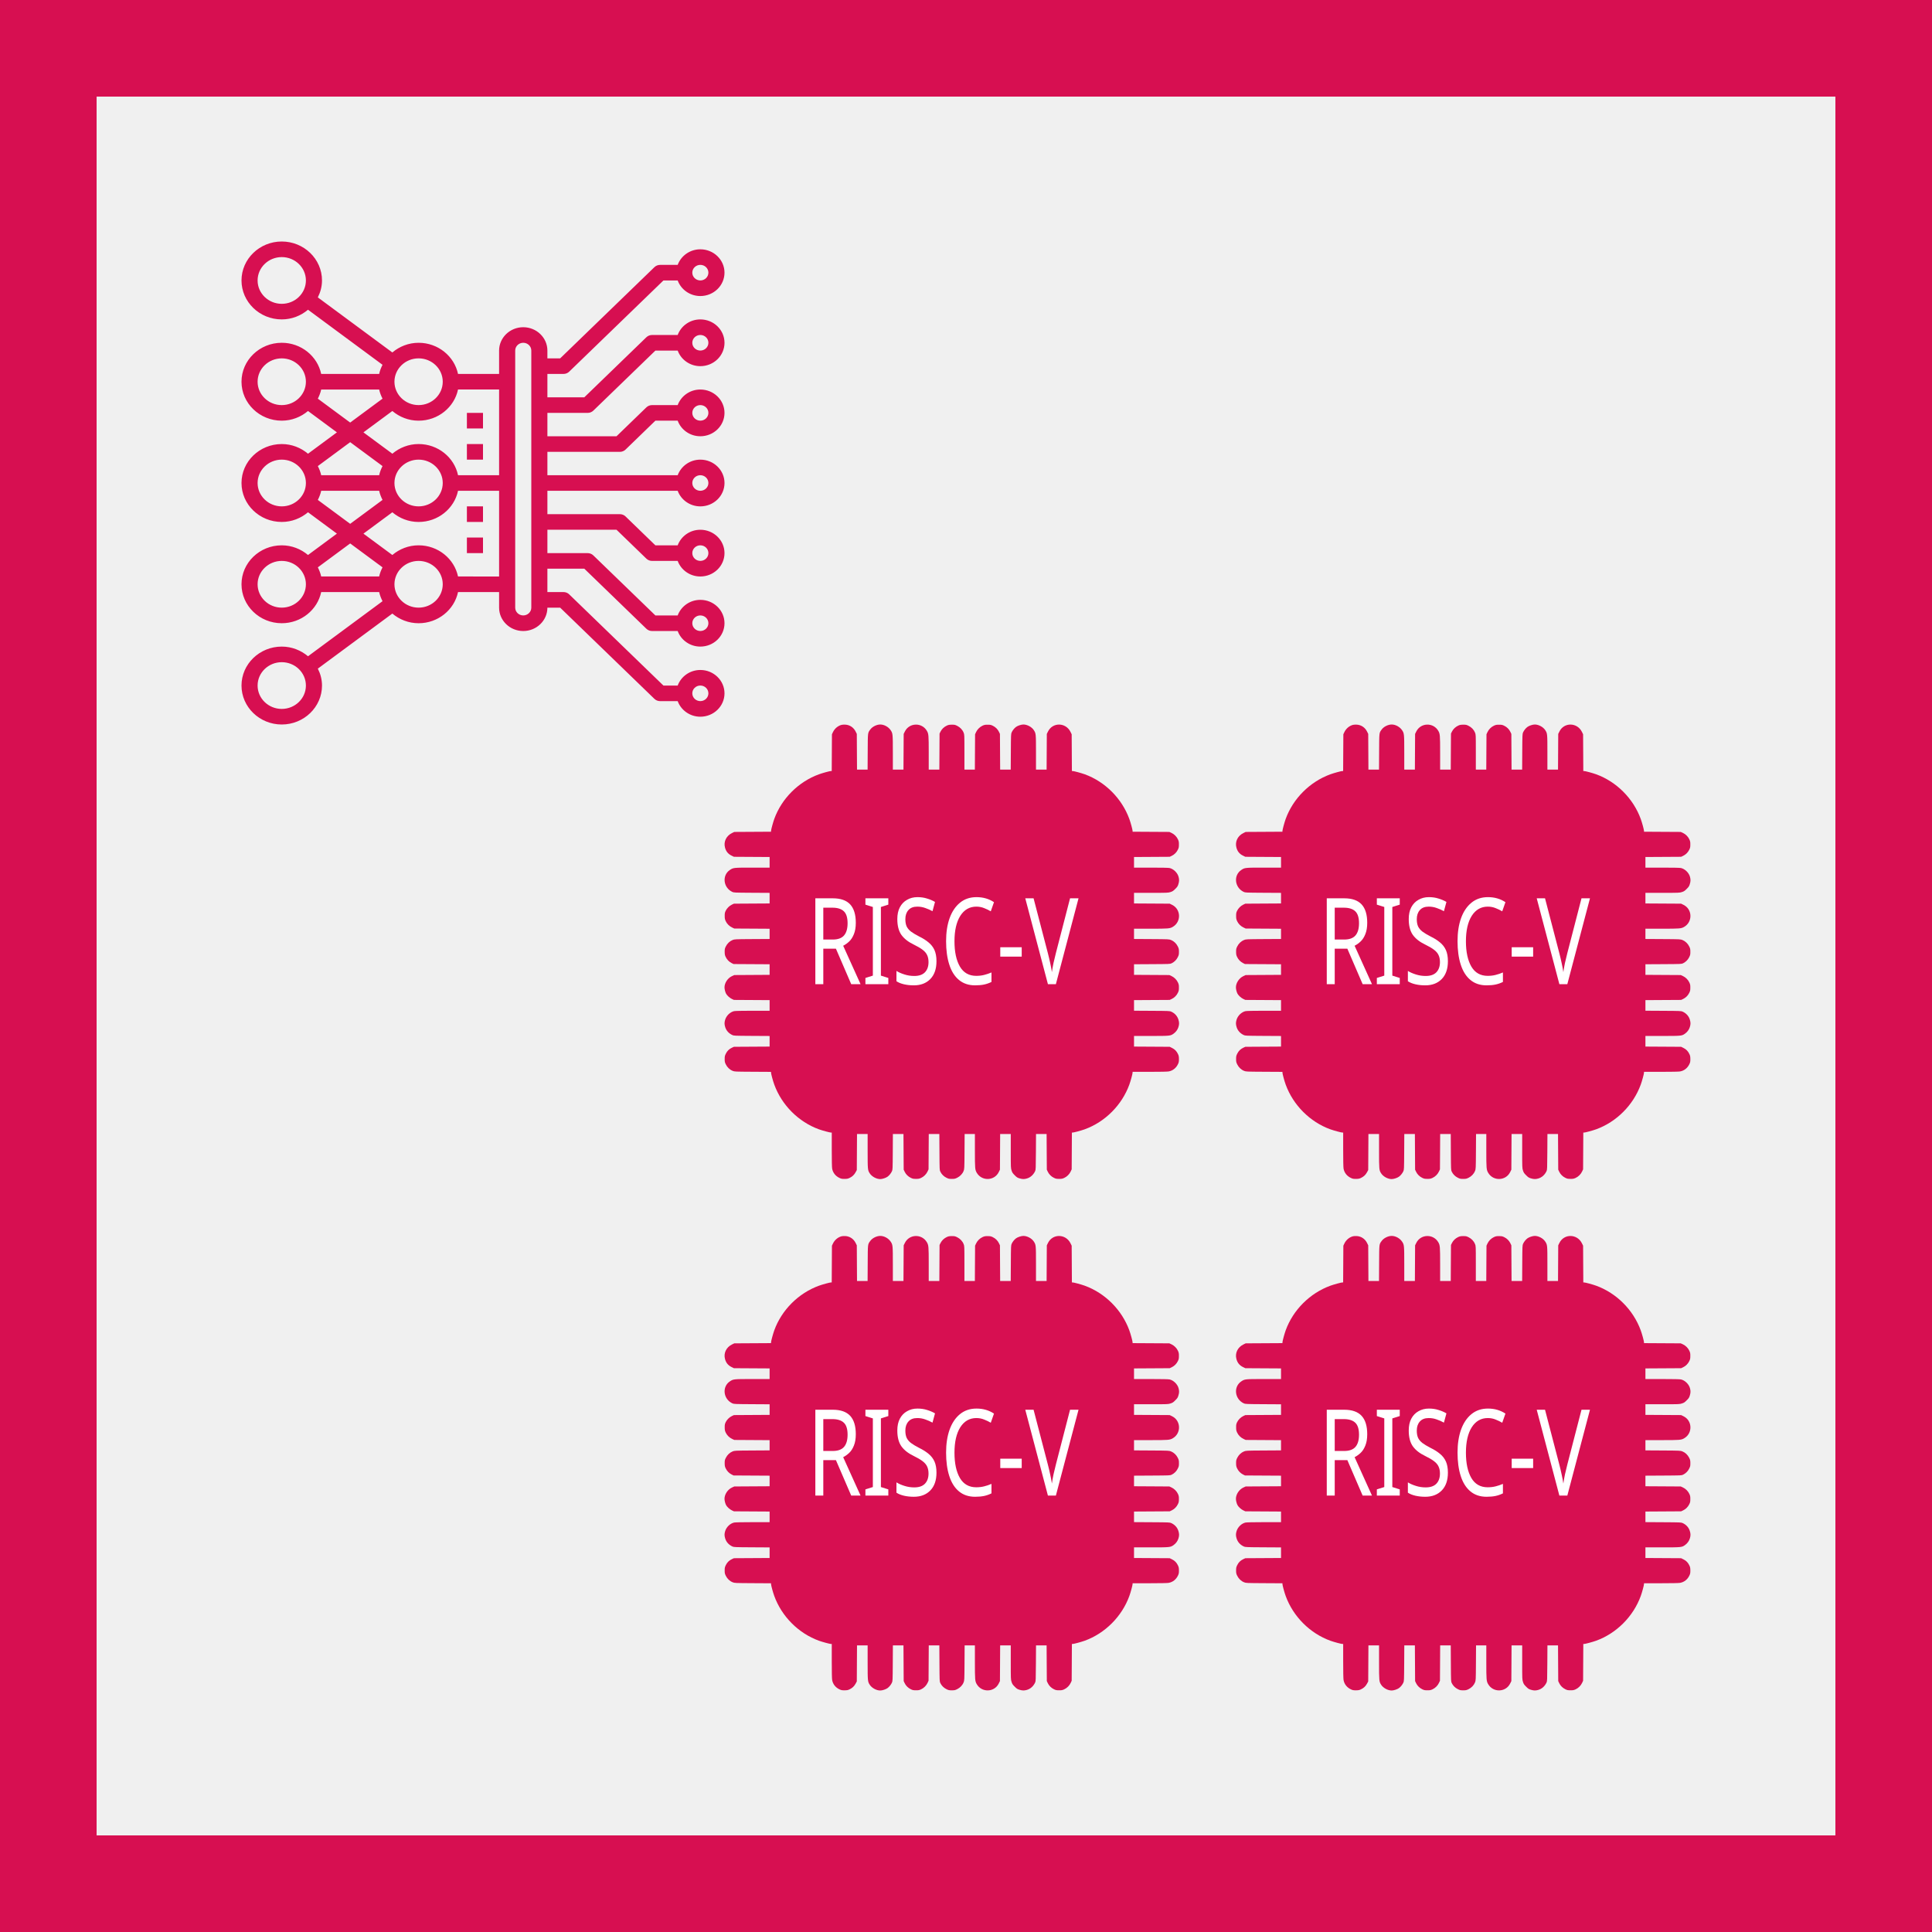
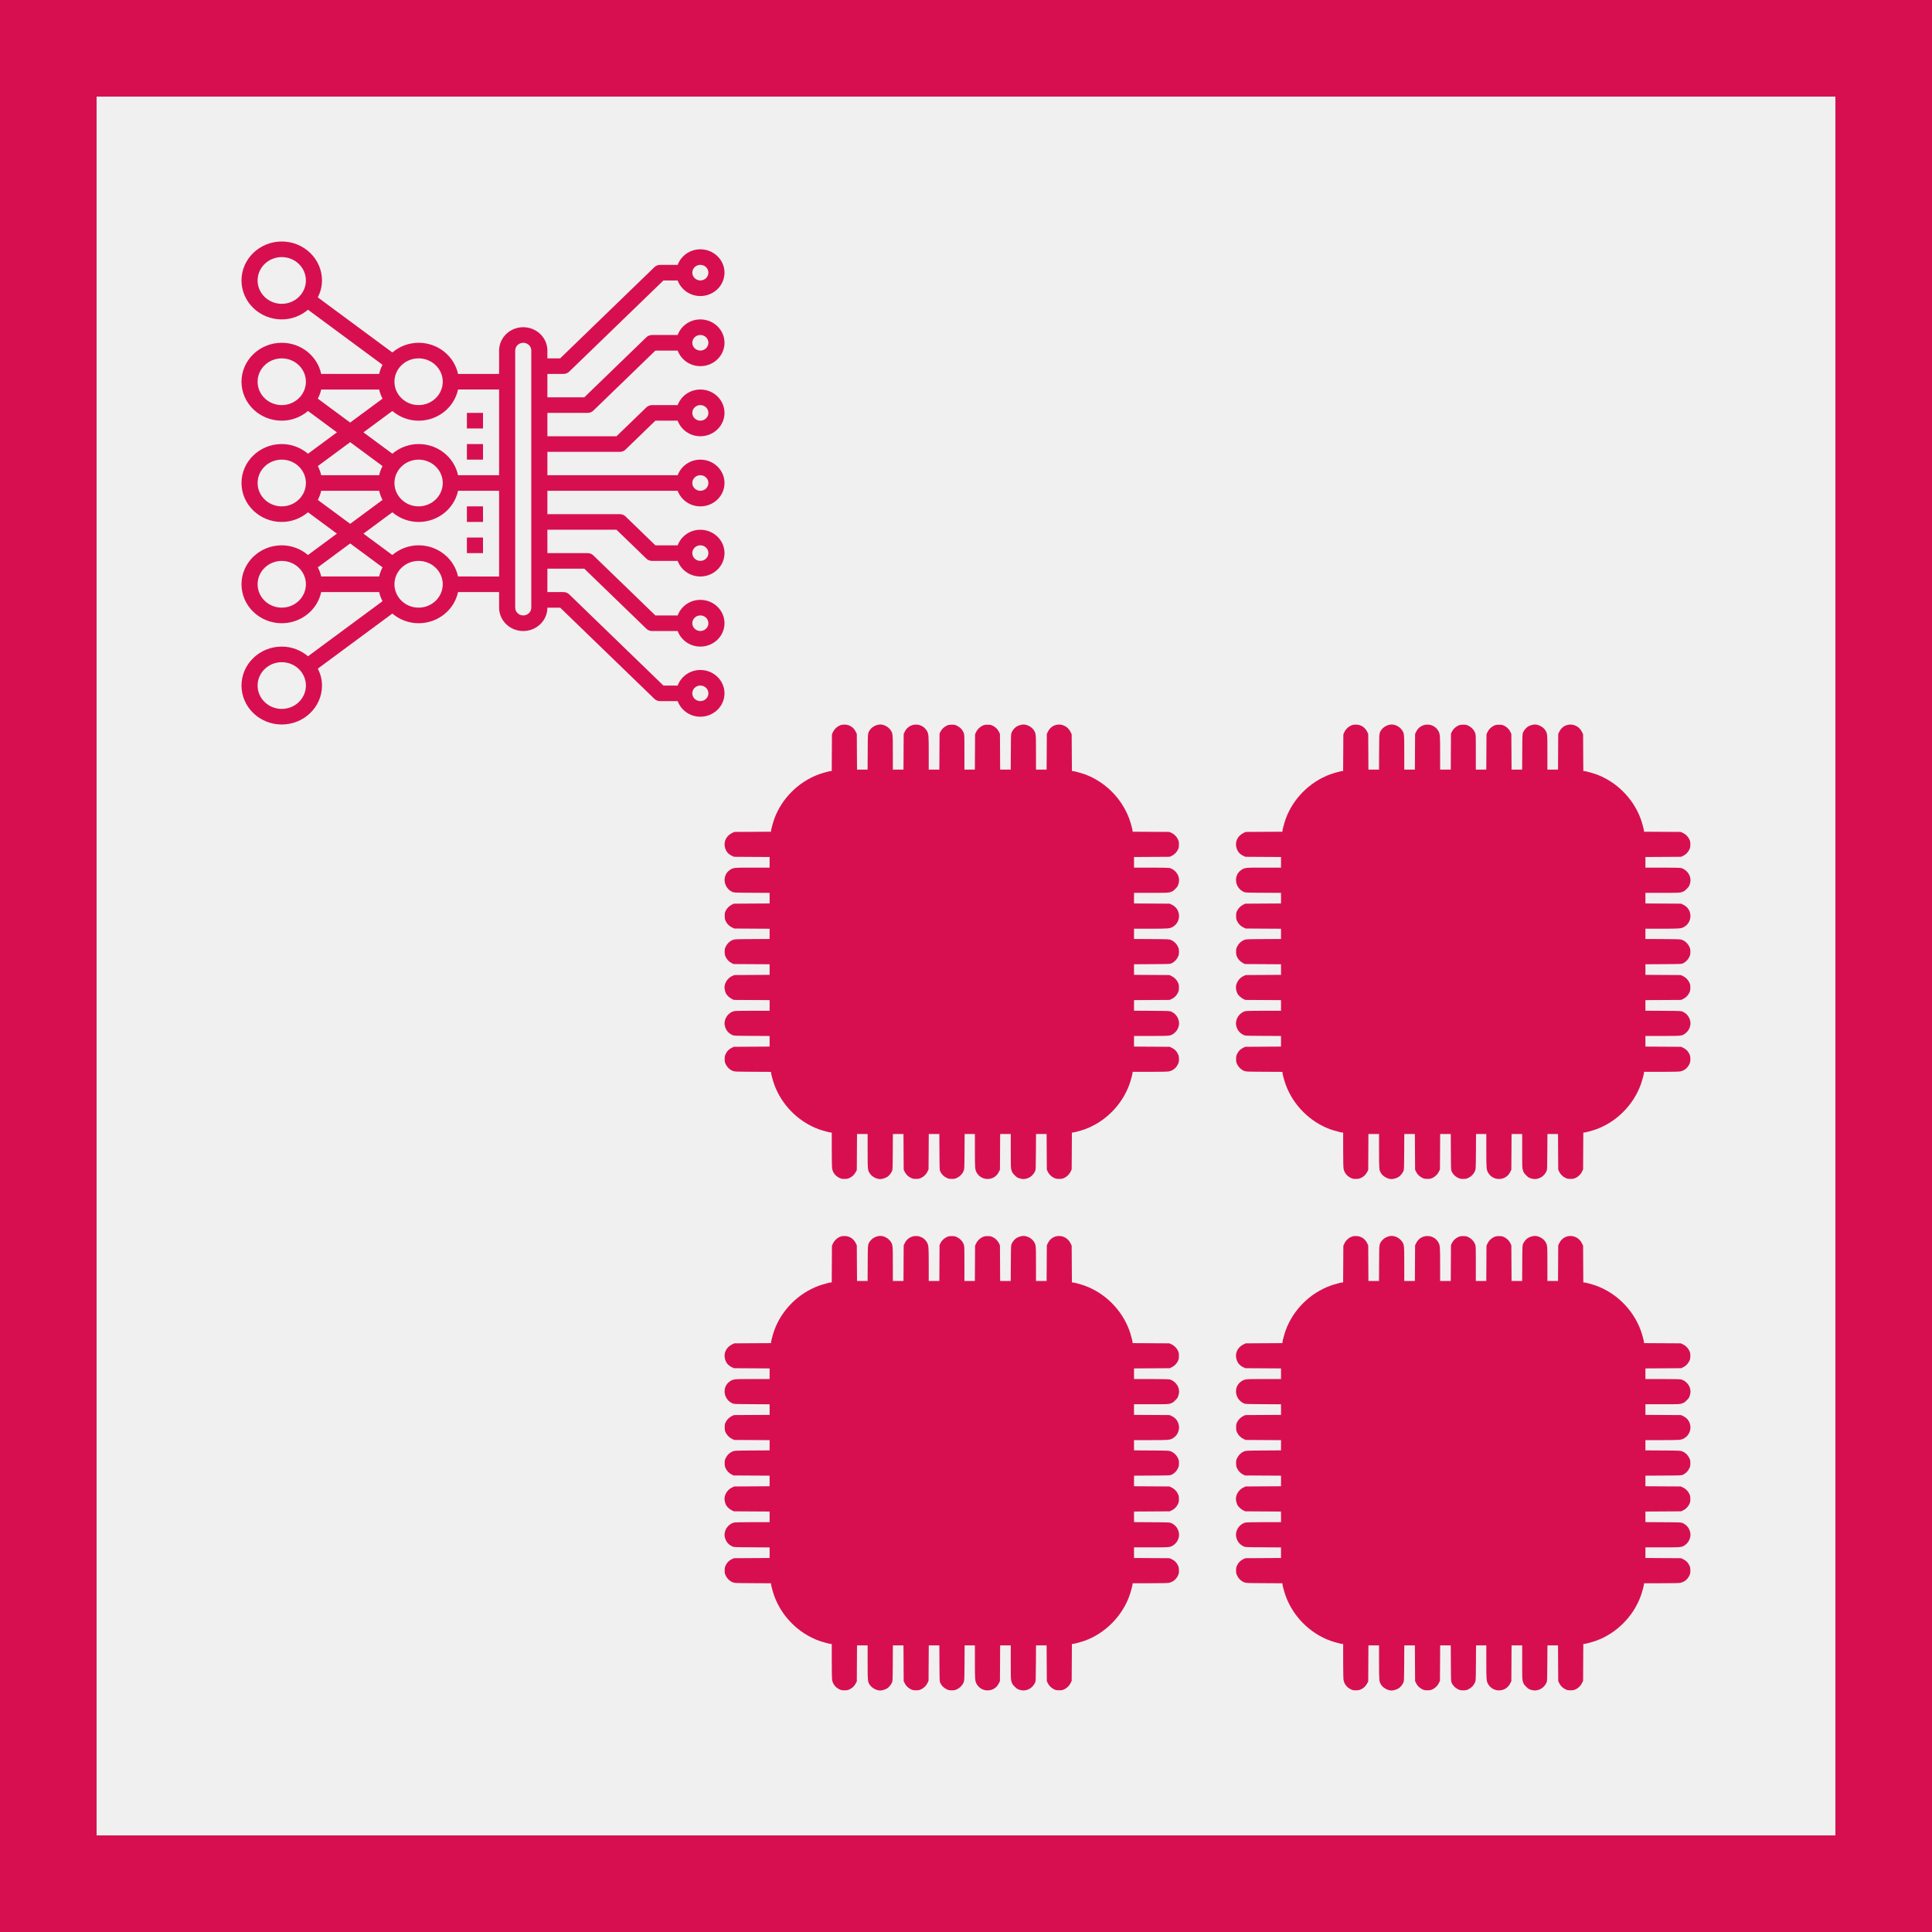
<svg xmlns="http://www.w3.org/2000/svg" version="1.0" width="400" height="400" viewBox="0 0 300 300" preserveAspectRatio="xMidYMid meet" id="svg8">
  <defs id="defs12" />
  <g transform="matrix(0.00551515,0,0,-0.00551471,112.5,262.5)" id="g6" style="fill:#d70f51;stroke:none;fill-opacity:1">
    <path d="m 3297,12790 c -105,-27 -197,-105 -245,-208 l -27,-57 -3,-517 -3,-518 h -22 c -33,0 -241,-57 -337,-92 -577,-210 -1051,-683 -1259,-1258 -35,-97 -91,-304 -91,-337 v -22 l -518,-3 -517,-3 -67,-33 C 49,9664 -30,9498 14,9335 42,9228 101,9155 198,9108 l 67,-33 502,-3 503,-3 V 8920 8770 H 788 c -535,0 -538,-1 -635,-65 -228,-151 -190,-497 67,-619 44,-20 59,-21 548,-24 l 502,-3 v -149 -149 l -502,-3 -503,-3 -57,-27 C 135,7694 66,7624 32,7552 10,7504 5,7481 6,7410 c 0,-72 4,-94 28,-147 35,-76 103,-144 184,-181 l 57,-27 497,-3 498,-3 v -144 -144 l -492,-3 C 291,6755 284,6754 228,6732 148,6700 78,6633 38,6552 8,6492 5,6477 5,6400 c 1,-70 5,-95 27,-142 35,-75 94,-138 165,-174 l 58,-29 507,-3 508,-3 v -149 -149 l -497,-3 -498,-3 -63,-29 C 90,5660 0,5523 0,5397 c 0,-50 20,-129 44,-176 28,-52 102,-120 164,-149 l 57,-27 503,-3 502,-3 V 4890 4740 H 793 c -289,0 -496,-5 -523,-11 -111,-25 -215,-125 -251,-240 -24,-78 -24,-131 1,-210 31,-99 99,-175 200,-223 44,-20 59,-21 548,-24 l 502,-3 v -149 -149 l -502,-3 -503,-3 -56,-26 C 130,3662 76,3609 38,3532 9,3472 5,3456 5,3380 c 0,-76 4,-93 33,-152 40,-81 110,-148 190,-180 57,-23 61,-23 569,-26 l 513,-3 v -22 c 0,-33 56,-241 92,-337 210,-577 683,-1051 1258,-1259 98,-35 304,-91 338,-91 h 22 V 832 c 0,-301 4,-500 11,-538 21,-116 96,-210 207,-262 48,-23 70,-27 142,-27 70,1 94,5 140,27 77,36 131,86 171,160 l 34,63 3,508 3,507 h 149 150 V 793 c 0,-523 2,-543 59,-631 58,-91 188,-162 296,-162 59,0 162,34 208,69 48,36 94,94 121,151 20,44 21,59 24,548 l 3,502 h 149 149 l 3,-502 3,-503 27,-57 c 34,-73 98,-137 174,-173 51,-25 71,-29 144,-29 72,-1 94,4 145,27 78,36 146,104 182,181 l 28,61 3,498 3,497 h 149 149 l 3,-508 c 3,-500 3,-508 25,-553 36,-74 97,-135 171,-171 60,-30 76,-33 152,-33 76,0 93,4 152,33 81,40 148,110 180,190 22,56 23,63 26,549 l 3,493 h 145 144 V 803 c 0,-505 3,-541 53,-626 142,-241 496,-230 619,21 l 33,67 3,502 3,503 h 149 150 V 790 c 0,-467 1,-481 22,-547 18,-57 32,-79 88,-134 57,-58 75,-70 134,-88 81,-25 134,-26 207,-5 103,29 186,104 235,209 18,37 19,77 22,543 l 3,502 h 149 149 l 3,-502 3,-503 27,-57 c 34,-73 98,-137 174,-173 51,-25 71,-29 144,-29 72,-1 94,4 145,27 78,36 146,104 182,181 l 28,61 3,518 3,517 h 22 c 33,0 240,56 337,91 575,208 1048,682 1258,1259 36,97 92,304 92,338 v 22 h 478 c 301,0 500,4 538,11 116,21 210,96 262,207 23,48 27,70 27,142 -1,70 -5,94 -27,140 -38,81 -89,134 -166,172 l -67,33 -502,3 -503,3 v 149 150 h 478 c 526,0 546,2 631,61 67,46 118,114 141,188 25,80 25,132 0,212 -31,99 -99,175 -200,223 -44,20 -59,21 -547,24 l -503,3 v 149 149 l 503,3 502,3 57,27 c 73,34 137,98 173,174 25,51 29,71 29,144 1,72 -4,94 -27,145 -36,78 -104,146 -181,182 l -61,28 -497,3 -498,3 v 149 149 l 508,3 c 500,3 508,3 553,25 74,36 135,97 171,171 30,60 33,76 33,152 0,76 -4,93 -33,152 -40,81 -110,148 -190,180 -56,22 -63,23 -549,26 l -493,3 v 145 144 h 468 c 504,0 540,3 625,53 241,142 230,496 -21,619 l -67,33 -502,3 -503,3 v 149 150 h 480 c 467,0 481,1 547,22 57,18 79,32 134,88 58,57 70,75 88,134 25,80 26,131 6,205 -30,116 -144,226 -255,250 -33,7 -222,11 -525,11 h -475 v 150 149 l 503,3 502,3 57,27 c 73,34 137,98 173,174 25,51 29,71 29,144 1,72 -4,94 -27,145 -36,78 -104,146 -181,182 l -61,28 -517,3 -518,3 v 22 c 0,33 -56,241 -92,337 -210,577 -683,1051 -1258,1259 -97,35 -304,91 -337,91 h -22 l -3,518 -3,517 -33,67 c -133,270 -503,276 -634,10 l -33,-67 -3,-502 -3,-503 h -149 -150 v 483 c 0,529 -1,535 -61,628 -57,89 -186,159 -294,159 -59,0 -162,-34 -208,-69 -48,-36 -94,-94 -121,-151 -20,-44 -21,-59 -24,-547 l -3,-503 h -149 -149 l -3,503 -3,502 -27,57 c -34,73 -98,137 -174,173 -51,25 -71,29 -144,29 -72,1 -94,-4 -145,-27 -78,-36 -146,-104 -182,-181 l -28,-61 -3,-497 -3,-498 h -147 -147 v 493 c 0,489 0,492 -23,549 -32,80 -99,150 -180,190 -60,30 -75,33 -152,33 -70,-1 -95,-5 -142,-27 -75,-35 -138,-94 -174,-165 l -29,-58 -3,-507 -3,-508 h -149 -150 v 468 c 0,504 -3,540 -53,625 -142,241 -496,230 -619,-21 l -33,-67 -3,-502 -3,-503 h -149 -150 v 478 c 0,527 -2,543 -62,632 -63,94 -184,160 -292,160 -102,0 -226,-62 -283,-143 -71,-98 -68,-69 -71,-624 l -3,-503 h -149 -149 l -3,503 -3,502 -33,67 c -57,115 -166,188 -291,194 -36,2 -83,-1 -104,-6 z" id="path4" style="fill:#d70f51;fill-opacity:1" />
  </g>
-   <text xml:space="preserve" style="font-style:normal;font-weight:normal;font-size:3.207px;line-height:23;font-family:sans-serif;letter-spacing:0px;word-spacing:0px;fill:#000000;fill-opacity:1;stroke:none;stroke-width:0.08" x="145.814" y="199.508" id="text828" transform="scale(0.8590764,1.164041)">
-     <tspan id="tspan826" x="145.814" y="199.508" style="font-size:16.035px;line-height:40;fill:#ffffff;stroke-width:0.08">RISC-V</tspan>
-   </text>
  <flowRoot xml:space="preserve" id="flowRoot830" style="font-style:normal;font-weight:normal;font-size:40px;line-height:20;font-family:sans-serif;letter-spacing:0px;word-spacing:0px;fill:#000000;fill-opacity:1;stroke:none" transform="translate(0,-980)">
    <flowRegion id="flowRegion832">
      <rect id="rect834" width="2127.681" height="612.419" x="-110.488" y="510.24" />
    </flowRegion>
    <flowPara id="flowPara836" />
  </flowRoot>
  <g transform="matrix(0.00551515,0,0,-0.00551471,112.5,183.0882)" id="g6-3" style="fill:#d70f51;stroke:none;fill-opacity:1">
    <path d="m 3297,12790 c -105,-27 -197,-105 -245,-208 l -27,-57 -3,-517 -3,-518 h -22 c -33,0 -241,-57 -337,-92 -577,-210 -1051,-683 -1259,-1258 -35,-97 -91,-304 -91,-337 v -22 l -518,-3 -517,-3 -67,-33 C 49,9664 -30,9498 14,9335 42,9228 101,9155 198,9108 l 67,-33 502,-3 503,-3 V 8920 8770 H 788 c -535,0 -538,-1 -635,-65 -228,-151 -190,-497 67,-619 44,-20 59,-21 548,-24 l 502,-3 v -149 -149 l -502,-3 -503,-3 -57,-27 C 135,7694 66,7624 32,7552 10,7504 5,7481 6,7410 c 0,-72 4,-94 28,-147 35,-76 103,-144 184,-181 l 57,-27 497,-3 498,-3 v -144 -144 l -492,-3 C 291,6755 284,6754 228,6732 148,6700 78,6633 38,6552 8,6492 5,6477 5,6400 c 1,-70 5,-95 27,-142 35,-75 94,-138 165,-174 l 58,-29 507,-3 508,-3 v -149 -149 l -497,-3 -498,-3 -63,-29 C 90,5660 0,5523 0,5397 c 0,-50 20,-129 44,-176 28,-52 102,-120 164,-149 l 57,-27 503,-3 502,-3 V 4890 4740 H 793 c -289,0 -496,-5 -523,-11 -111,-25 -215,-125 -251,-240 -24,-78 -24,-131 1,-210 31,-99 99,-175 200,-223 44,-20 59,-21 548,-24 l 502,-3 v -149 -149 l -502,-3 -503,-3 -56,-26 C 130,3662 76,3609 38,3532 9,3472 5,3456 5,3380 c 0,-76 4,-93 33,-152 40,-81 110,-148 190,-180 57,-23 61,-23 569,-26 l 513,-3 v -22 c 0,-33 56,-241 92,-337 210,-577 683,-1051 1258,-1259 98,-35 304,-91 338,-91 h 22 V 832 c 0,-301 4,-500 11,-538 21,-116 96,-210 207,-262 48,-23 70,-27 142,-27 70,1 94,5 140,27 77,36 131,86 171,160 l 34,63 3,508 3,507 h 149 150 V 793 c 0,-523 2,-543 59,-631 58,-91 188,-162 296,-162 59,0 162,34 208,69 48,36 94,94 121,151 20,44 21,59 24,548 l 3,502 h 149 149 l 3,-502 3,-503 27,-57 c 34,-73 98,-137 174,-173 51,-25 71,-29 144,-29 72,-1 94,4 145,27 78,36 146,104 182,181 l 28,61 3,498 3,497 h 149 149 l 3,-508 c 3,-500 3,-508 25,-553 36,-74 97,-135 171,-171 60,-30 76,-33 152,-33 76,0 93,4 152,33 81,40 148,110 180,190 22,56 23,63 26,549 l 3,493 h 145 144 V 803 c 0,-505 3,-541 53,-626 142,-241 496,-230 619,21 l 33,67 3,502 3,503 h 149 150 V 790 c 0,-467 1,-481 22,-547 18,-57 32,-79 88,-134 57,-58 75,-70 134,-88 81,-25 134,-26 207,-5 103,29 186,104 235,209 18,37 19,77 22,543 l 3,502 h 149 149 l 3,-502 3,-503 27,-57 c 34,-73 98,-137 174,-173 51,-25 71,-29 144,-29 72,-1 94,4 145,27 78,36 146,104 182,181 l 28,61 3,518 3,517 h 22 c 33,0 240,56 337,91 575,208 1048,682 1258,1259 36,97 92,304 92,338 v 22 h 478 c 301,0 500,4 538,11 116,21 210,96 262,207 23,48 27,70 27,142 -1,70 -5,94 -27,140 -38,81 -89,134 -166,172 l -67,33 -502,3 -503,3 v 149 150 h 478 c 526,0 546,2 631,61 67,46 118,114 141,188 25,80 25,132 0,212 -31,99 -99,175 -200,223 -44,20 -59,21 -547,24 l -503,3 v 149 149 l 503,3 502,3 57,27 c 73,34 137,98 173,174 25,51 29,71 29,144 1,72 -4,94 -27,145 -36,78 -104,146 -181,182 l -61,28 -497,3 -498,3 v 149 149 l 508,3 c 500,3 508,3 553,25 74,36 135,97 171,171 30,60 33,76 33,152 0,76 -4,93 -33,152 -40,81 -110,148 -190,180 -56,22 -63,23 -549,26 l -493,3 v 145 144 h 468 c 504,0 540,3 625,53 241,142 230,496 -21,619 l -67,33 -502,3 -503,3 v 149 150 h 480 c 467,0 481,1 547,22 57,18 79,32 134,88 58,57 70,75 88,134 25,80 26,131 6,205 -30,116 -144,226 -255,250 -33,7 -222,11 -525,11 h -475 v 150 149 l 503,3 502,3 57,27 c 73,34 137,98 173,174 25,51 29,71 29,144 1,72 -4,94 -27,145 -36,78 -104,146 -181,182 l -61,28 -517,3 -518,3 v 22 c 0,33 -56,241 -92,337 -210,577 -683,1051 -1258,1259 -97,35 -304,91 -337,91 h -22 l -3,518 -3,517 -33,67 c -133,270 -503,276 -634,10 l -33,-67 -3,-502 -3,-503 h -149 -150 v 483 c 0,529 -1,535 -61,628 -57,89 -186,159 -294,159 -59,0 -162,-34 -208,-69 -48,-36 -94,-94 -121,-151 -20,-44 -21,-59 -24,-547 l -3,-503 h -149 -149 l -3,503 -3,502 -27,57 c -34,73 -98,137 -174,173 -51,25 -71,29 -144,29 -72,1 -94,-4 -145,-27 -78,-36 -146,-104 -182,-181 l -28,-61 -3,-497 -3,-498 h -147 -147 v 493 c 0,489 0,492 -23,549 -32,80 -99,150 -180,190 -60,30 -75,33 -152,33 -70,-1 -95,-5 -142,-27 -75,-35 -138,-94 -174,-165 l -29,-58 -3,-507 -3,-508 h -149 -150 v 468 c 0,504 -3,540 -53,625 -142,241 -496,230 -619,-21 l -33,-67 -3,-502 -3,-503 h -149 -150 v 478 c 0,527 -2,543 -62,632 -63,94 -184,160 -292,160 -102,0 -226,-62 -283,-143 -71,-98 -68,-69 -71,-624 l -3,-503 h -149 -149 l -3,503 -3,502 -33,67 c -57,115 -166,188 -291,194 -36,2 -83,-1 -104,-6 z" id="path4-6" style="fill:#d70f51;fill-opacity:1" />
  </g>
-   <text xml:space="preserve" style="font-style:normal;font-weight:normal;font-size:3.207px;line-height:23;font-family:sans-serif;letter-spacing:0px;word-spacing:0px;fill:#000000;fill-opacity:1;stroke:none;stroke-width:0.08" x="145.814" y="131.287" id="text828-7" transform="scale(0.8590764,1.164041)">
-     <tspan id="tspan826-5" x="145.814" y="131.287" style="font-size:16.035px;line-height:40;fill:#ffffff;stroke-width:0.08">RISC-V</tspan>
-   </text>
  <g transform="matrix(0.00551515,0,0,-0.00551471,191.9117,262.5)" id="g6-36" style="fill:#d70f51;stroke:none;fill-opacity:1">
    <path d="m 3297,12790 c -105,-27 -197,-105 -245,-208 l -27,-57 -3,-517 -3,-518 h -22 c -33,0 -241,-57 -337,-92 -577,-210 -1051,-683 -1259,-1258 -35,-97 -91,-304 -91,-337 v -22 l -518,-3 -517,-3 -67,-33 C 49,9664 -30,9498 14,9335 42,9228 101,9155 198,9108 l 67,-33 502,-3 503,-3 V 8920 8770 H 788 c -535,0 -538,-1 -635,-65 -228,-151 -190,-497 67,-619 44,-20 59,-21 548,-24 l 502,-3 v -149 -149 l -502,-3 -503,-3 -57,-27 C 135,7694 66,7624 32,7552 10,7504 5,7481 6,7410 c 0,-72 4,-94 28,-147 35,-76 103,-144 184,-181 l 57,-27 497,-3 498,-3 v -144 -144 l -492,-3 C 291,6755 284,6754 228,6732 148,6700 78,6633 38,6552 8,6492 5,6477 5,6400 c 1,-70 5,-95 27,-142 35,-75 94,-138 165,-174 l 58,-29 507,-3 508,-3 v -149 -149 l -497,-3 -498,-3 -63,-29 C 90,5660 0,5523 0,5397 c 0,-50 20,-129 44,-176 28,-52 102,-120 164,-149 l 57,-27 503,-3 502,-3 V 4890 4740 H 793 c -289,0 -496,-5 -523,-11 -111,-25 -215,-125 -251,-240 -24,-78 -24,-131 1,-210 31,-99 99,-175 200,-223 44,-20 59,-21 548,-24 l 502,-3 v -149 -149 l -502,-3 -503,-3 -56,-26 C 130,3662 76,3609 38,3532 9,3472 5,3456 5,3380 c 0,-76 4,-93 33,-152 40,-81 110,-148 190,-180 57,-23 61,-23 569,-26 l 513,-3 v -22 c 0,-33 56,-241 92,-337 210,-577 683,-1051 1258,-1259 98,-35 304,-91 338,-91 h 22 V 832 c 0,-301 4,-500 11,-538 21,-116 96,-210 207,-262 48,-23 70,-27 142,-27 70,1 94,5 140,27 77,36 131,86 171,160 l 34,63 3,508 3,507 h 149 150 V 793 c 0,-523 2,-543 59,-631 58,-91 188,-162 296,-162 59,0 162,34 208,69 48,36 94,94 121,151 20,44 21,59 24,548 l 3,502 h 149 149 l 3,-502 3,-503 27,-57 c 34,-73 98,-137 174,-173 51,-25 71,-29 144,-29 72,-1 94,4 145,27 78,36 146,104 182,181 l 28,61 3,498 3,497 h 149 149 l 3,-508 c 3,-500 3,-508 25,-553 36,-74 97,-135 171,-171 60,-30 76,-33 152,-33 76,0 93,4 152,33 81,40 148,110 180,190 22,56 23,63 26,549 l 3,493 h 145 144 V 803 c 0,-505 3,-541 53,-626 142,-241 496,-230 619,21 l 33,67 3,502 3,503 h 149 150 V 790 c 0,-467 1,-481 22,-547 18,-57 32,-79 88,-134 57,-58 75,-70 134,-88 81,-25 134,-26 207,-5 103,29 186,104 235,209 18,37 19,77 22,543 l 3,502 h 149 149 l 3,-502 3,-503 27,-57 c 34,-73 98,-137 174,-173 51,-25 71,-29 144,-29 72,-1 94,4 145,27 78,36 146,104 182,181 l 28,61 3,518 3,517 h 22 c 33,0 240,56 337,91 575,208 1048,682 1258,1259 36,97 92,304 92,338 v 22 h 478 c 301,0 500,4 538,11 116,21 210,96 262,207 23,48 27,70 27,142 -1,70 -5,94 -27,140 -38,81 -89,134 -166,172 l -67,33 -502,3 -503,3 v 149 150 h 478 c 526,0 546,2 631,61 67,46 118,114 141,188 25,80 25,132 0,212 -31,99 -99,175 -200,223 -44,20 -59,21 -547,24 l -503,3 v 149 149 l 503,3 502,3 57,27 c 73,34 137,98 173,174 25,51 29,71 29,144 1,72 -4,94 -27,145 -36,78 -104,146 -181,182 l -61,28 -497,3 -498,3 v 149 149 l 508,3 c 500,3 508,3 553,25 74,36 135,97 171,171 30,60 33,76 33,152 0,76 -4,93 -33,152 -40,81 -110,148 -190,180 -56,22 -63,23 -549,26 l -493,3 v 145 144 h 468 c 504,0 540,3 625,53 241,142 230,496 -21,619 l -67,33 -502,3 -503,3 v 149 150 h 480 c 467,0 481,1 547,22 57,18 79,32 134,88 58,57 70,75 88,134 25,80 26,131 6,205 -30,116 -144,226 -255,250 -33,7 -222,11 -525,11 h -475 v 150 149 l 503,3 502,3 57,27 c 73,34 137,98 173,174 25,51 29,71 29,144 1,72 -4,94 -27,145 -36,78 -104,146 -181,182 l -61,28 -517,3 -518,3 v 22 c 0,33 -56,241 -92,337 -210,577 -683,1051 -1258,1259 -97,35 -304,91 -337,91 h -22 l -3,518 -3,517 -33,67 c -133,270 -503,276 -634,10 l -33,-67 -3,-502 -3,-503 h -149 -150 v 483 c 0,529 -1,535 -61,628 -57,89 -186,159 -294,159 -59,0 -162,-34 -208,-69 -48,-36 -94,-94 -121,-151 -20,-44 -21,-59 -24,-547 l -3,-503 h -149 -149 l -3,503 -3,502 -27,57 c -34,73 -98,137 -174,173 -51,25 -71,29 -144,29 -72,1 -94,-4 -145,-27 -78,-36 -146,-104 -182,-181 l -28,-61 -3,-497 -3,-498 h -147 -147 v 493 c 0,489 0,492 -23,549 -32,80 -99,150 -180,190 -60,30 -75,33 -152,33 -70,-1 -95,-5 -142,-27 -75,-35 -138,-94 -174,-165 l -29,-58 -3,-507 -3,-508 h -149 -150 v 468 c 0,504 -3,540 -53,625 -142,241 -496,230 -619,-21 l -33,-67 -3,-502 -3,-503 h -149 -150 v 478 c 0,527 -2,543 -62,632 -63,94 -184,160 -292,160 -102,0 -226,-62 -283,-143 -71,-98 -68,-69 -71,-624 l -3,-503 h -149 -149 l -3,503 -3,502 -33,67 c -57,115 -166,188 -291,194 -36,2 -83,-1 -104,-6 z" id="path4-0" style="fill:#d70f51;fill-opacity:1" />
  </g>
-   <text xml:space="preserve" style="font-style:normal;font-weight:normal;font-size:3.207px;line-height:23;font-family:sans-serif;letter-spacing:0px;word-spacing:0px;fill:#000000;fill-opacity:1;stroke:none;stroke-width:0.08" x="238.253" y="199.508" id="text828-6" transform="scale(0.8590764,1.164041)">
-     <tspan id="tspan826-2" x="238.253" y="199.508" style="font-size:16.035px;line-height:40;fill:#ffffff;stroke-width:0.08">RISC-V</tspan>
-   </text>
  <g transform="matrix(0.00551515,0,0,-0.00551471,191.9117,183.0882)" id="g6-3-6" style="fill:#d70f51;stroke:none;fill-opacity:1">
    <path d="m 3297,12790 c -105,-27 -197,-105 -245,-208 l -27,-57 -3,-517 -3,-518 h -22 c -33,0 -241,-57 -337,-92 -577,-210 -1051,-683 -1259,-1258 -35,-97 -91,-304 -91,-337 v -22 l -518,-3 -517,-3 -67,-33 C 49,9664 -30,9498 14,9335 42,9228 101,9155 198,9108 l 67,-33 502,-3 503,-3 V 8920 8770 H 788 c -535,0 -538,-1 -635,-65 -228,-151 -190,-497 67,-619 44,-20 59,-21 548,-24 l 502,-3 v -149 -149 l -502,-3 -503,-3 -57,-27 C 135,7694 66,7624 32,7552 10,7504 5,7481 6,7410 c 0,-72 4,-94 28,-147 35,-76 103,-144 184,-181 l 57,-27 497,-3 498,-3 v -144 -144 l -492,-3 C 291,6755 284,6754 228,6732 148,6700 78,6633 38,6552 8,6492 5,6477 5,6400 c 1,-70 5,-95 27,-142 35,-75 94,-138 165,-174 l 58,-29 507,-3 508,-3 v -149 -149 l -497,-3 -498,-3 -63,-29 C 90,5660 0,5523 0,5397 c 0,-50 20,-129 44,-176 28,-52 102,-120 164,-149 l 57,-27 503,-3 502,-3 V 4890 4740 H 793 c -289,0 -496,-5 -523,-11 -111,-25 -215,-125 -251,-240 -24,-78 -24,-131 1,-210 31,-99 99,-175 200,-223 44,-20 59,-21 548,-24 l 502,-3 v -149 -149 l -502,-3 -503,-3 -56,-26 C 130,3662 76,3609 38,3532 9,3472 5,3456 5,3380 c 0,-76 4,-93 33,-152 40,-81 110,-148 190,-180 57,-23 61,-23 569,-26 l 513,-3 v -22 c 0,-33 56,-241 92,-337 210,-577 683,-1051 1258,-1259 98,-35 304,-91 338,-91 h 22 V 832 c 0,-301 4,-500 11,-538 21,-116 96,-210 207,-262 48,-23 70,-27 142,-27 70,1 94,5 140,27 77,36 131,86 171,160 l 34,63 3,508 3,507 h 149 150 V 793 c 0,-523 2,-543 59,-631 58,-91 188,-162 296,-162 59,0 162,34 208,69 48,36 94,94 121,151 20,44 21,59 24,548 l 3,502 h 149 149 l 3,-502 3,-503 27,-57 c 34,-73 98,-137 174,-173 51,-25 71,-29 144,-29 72,-1 94,4 145,27 78,36 146,104 182,181 l 28,61 3,498 3,497 h 149 149 l 3,-508 c 3,-500 3,-508 25,-553 36,-74 97,-135 171,-171 60,-30 76,-33 152,-33 76,0 93,4 152,33 81,40 148,110 180,190 22,56 23,63 26,549 l 3,493 h 145 144 V 803 c 0,-505 3,-541 53,-626 142,-241 496,-230 619,21 l 33,67 3,502 3,503 h 149 150 V 790 c 0,-467 1,-481 22,-547 18,-57 32,-79 88,-134 57,-58 75,-70 134,-88 81,-25 134,-26 207,-5 103,29 186,104 235,209 18,37 19,77 22,543 l 3,502 h 149 149 l 3,-502 3,-503 27,-57 c 34,-73 98,-137 174,-173 51,-25 71,-29 144,-29 72,-1 94,4 145,27 78,36 146,104 182,181 l 28,61 3,518 3,517 h 22 c 33,0 240,56 337,91 575,208 1048,682 1258,1259 36,97 92,304 92,338 v 22 h 478 c 301,0 500,4 538,11 116,21 210,96 262,207 23,48 27,70 27,142 -1,70 -5,94 -27,140 -38,81 -89,134 -166,172 l -67,33 -502,3 -503,3 v 149 150 h 478 c 526,0 546,2 631,61 67,46 118,114 141,188 25,80 25,132 0,212 -31,99 -99,175 -200,223 -44,20 -59,21 -547,24 l -503,3 v 149 149 l 503,3 502,3 57,27 c 73,34 137,98 173,174 25,51 29,71 29,144 1,72 -4,94 -27,145 -36,78 -104,146 -181,182 l -61,28 -497,3 -498,3 v 149 149 l 508,3 c 500,3 508,3 553,25 74,36 135,97 171,171 30,60 33,76 33,152 0,76 -4,93 -33,152 -40,81 -110,148 -190,180 -56,22 -63,23 -549,26 l -493,3 v 145 144 h 468 c 504,0 540,3 625,53 241,142 230,496 -21,619 l -67,33 -502,3 -503,3 v 149 150 h 480 c 467,0 481,1 547,22 57,18 79,32 134,88 58,57 70,75 88,134 25,80 26,131 6,205 -30,116 -144,226 -255,250 -33,7 -222,11 -525,11 h -475 v 150 149 l 503,3 502,3 57,27 c 73,34 137,98 173,174 25,51 29,71 29,144 1,72 -4,94 -27,145 -36,78 -104,146 -181,182 l -61,28 -517,3 -518,3 v 22 c 0,33 -56,241 -92,337 -210,577 -683,1051 -1258,1259 -97,35 -304,91 -337,91 h -22 l -3,518 -3,517 -33,67 c -133,270 -503,276 -634,10 l -33,-67 -3,-502 -3,-503 h -149 -150 v 483 c 0,529 -1,535 -61,628 -57,89 -186,159 -294,159 -59,0 -162,-34 -208,-69 -48,-36 -94,-94 -121,-151 -20,-44 -21,-59 -24,-547 l -3,-503 h -149 -149 l -3,503 -3,502 -27,57 c -34,73 -98,137 -174,173 -51,25 -71,29 -144,29 -72,1 -94,-4 -145,-27 -78,-36 -146,-104 -182,-181 l -28,-61 -3,-497 -3,-498 h -147 -147 v 493 c 0,489 0,492 -23,549 -32,80 -99,150 -180,190 -60,30 -75,33 -152,33 -70,-1 -95,-5 -142,-27 -75,-35 -138,-94 -174,-165 l -29,-58 -3,-507 -3,-508 h -149 -150 v 468 c 0,504 -3,540 -53,625 -142,241 -496,230 -619,-21 l -33,-67 -3,-502 -3,-503 h -149 -150 v 478 c 0,527 -2,543 -62,632 -63,94 -184,160 -292,160 -102,0 -226,-62 -283,-143 -71,-98 -68,-69 -71,-624 l -3,-503 h -149 -149 l -3,503 -3,502 -33,67 c -57,115 -166,188 -291,194 -36,2 -83,-1 -104,-6 z" id="path4-6-1" style="fill:#d70f51;fill-opacity:1" />
  </g>
-   <text xml:space="preserve" style="font-style:normal;font-weight:normal;font-size:3.207px;line-height:23;font-family:sans-serif;letter-spacing:0px;word-spacing:0px;fill:#000000;fill-opacity:1;stroke:none;stroke-width:0.08" x="238.253" y="131.287" id="text828-7-8" transform="scale(0.8590764,1.164041)">
-     <tspan id="tspan826-5-7" x="238.253" y="131.287" style="font-size:16.035px;line-height:40;fill:#ffffff;stroke-width:0.08">RISC-V</tspan>
-   </text>
  <rect style="fill:#d70f51;fill-opacity:1;stroke-width:0.501" id="rect46" width="15" height="300" x="-2.8421709e-14" y="4.9999999e-06" />
  <rect style="fill:#d70f51;fill-opacity:1;stroke-width:0.501" id="rect46-3" width="15" height="300" x="285" y="4.9999999e-06" />
  <rect style="fill:#d70f51;fill-opacity:1;stroke-width:0.501" id="rect46-6" width="15" height="300" x="285" y="-300" transform="rotate(90)" />
  <rect style="fill:#d70f51;fill-opacity:1;stroke-width:0.501" id="rect46-6-7" width="15" height="300" x="4.9999999e-06" y="-300" transform="rotate(90)" />
  <g id="g854" transform="matrix(1.5,0,0,1.5,37.5,37.5)" style="fill:#d70f51;fill-opacity:1">
    <path style="fill:#d70f51;fill-opacity:1;stroke-width:0.82" id="path2-3" d="m 33.333,13.71 c 0.221,0 0.433,-0.085 0.589,-0.236 l 9.756,-9.441 h 1.475 c 0.345,0.936 1.262,1.613 2.347,1.613 1.378,0 2.5,-1.085 2.5,-2.419 0,-1.334 -1.122,-2.419 -2.5,-2.419 -1.085,0 -2.002,0.677 -2.347,1.613 h -1.82 c -0.221,0 -0.433,0.085 -0.589,0.236 l -9.756,9.441 h -1.322 v -0.806 c 0,-1.334 -1.122,-2.419 -2.5,-2.419 -1.378,0 -2.5,1.085 -2.5,2.419 v 2.419 h -4.251 c -0.388,-1.838 -2.07,-3.226 -4.082,-3.226 -1.043,0 -1.987,0.386 -2.718,1.002 l -7.713,-5.7 C 8.17,5.252 8.333,4.663 8.333,4.032 8.333,1.809 6.464,0 4.167,0 1.869,0 0,1.809 0,4.032 0,6.256 1.869,8.065 4.167,8.065 5.21,8.065 6.153,7.678 6.885,7.063 l 7.713,5.7 c -0.151,0.299 -0.277,0.611 -0.347,0.946 H 8.249 c -0.388,-1.837 -2.071,-3.225 -4.083,-3.225 C 1.869,10.484 0,12.293 0,14.516 c 0,2.223 1.869,4.032 4.167,4.032 1.043,0 1.987,-0.386 2.718,-1.002 L 9.877,19.758 6.885,21.969 C 6.153,21.354 5.21,20.968 4.167,20.968 1.869,20.968 0,22.777 0,25 c 0,2.223 1.869,4.032 4.167,4.032 1.043,0 1.987,-0.386 2.718,-1.002 L 9.877,30.242 6.885,32.453 C 6.153,31.838 5.21,31.452 4.167,31.452 1.869,31.452 0,33.26 0,35.484 c 0,2.223 1.869,4.032 4.167,4.032 2.012,0 3.695,-1.388 4.083,-3.226 h 6.002 c 0.071,0.335 0.197,0.647 0.347,0.946 l -7.713,5.7 C 6.153,42.322 5.21,41.935 4.167,41.935 1.869,41.935 0,43.744 0,45.968 0,48.191 1.869,50 4.167,50 c 2.297,0 4.167,-1.809 4.167,-4.032 0,-0.631 -0.163,-1.22 -0.432,-1.752 l 7.713,-5.7 c 0.732,0.615 1.675,1.001 2.718,1.001 2.012,0 3.695,-1.388 4.082,-3.226 h 4.251 v 1.613 c 0,1.334 1.122,2.419 2.5,2.419 1.378,0 2.5,-1.085 2.5,-2.419 h 1.322 l 9.756,9.441 c 0.156,0.152 0.368,0.236 0.589,0.236 h 1.82 c 0.345,0.936 1.262,1.613 2.347,1.613 1.378,0 2.5,-1.085 2.5,-2.419 0,-1.334 -1.122,-2.419 -2.5,-2.419 -1.085,0 -2.002,0.677 -2.347,1.613 h -1.475 L 33.922,36.527 C 33.767,36.375 33.554,36.29 33.333,36.29 h -1.667 v -2.419 h 3.822 l 6.423,6.215 c 0.156,0.152 0.368,0.236 0.589,0.236 h 2.653 c 0.345,0.936 1.262,1.613 2.347,1.613 1.378,0 2.5,-1.085 2.5,-2.419 0,-1.334 -1.122,-2.419 -2.5,-2.419 -1.085,0 -2.002,0.677 -2.347,1.613 H 42.845 l -6.423,-6.215 c -0.156,-0.152 -0.368,-0.236 -0.589,-0.236 H 31.667 V 29.839 h 7.155 l 3.089,2.99 c 0.156,0.152 0.368,0.236 0.589,0.236 h 2.653 c 0.345,0.936 1.262,1.613 2.347,1.613 1.378,0 2.5,-1.085 2.5,-2.419 0,-1.334 -1.122,-2.419 -2.5,-2.419 -1.085,0 -2.002,0.677 -2.347,1.613 H 42.845 L 39.756,28.462 C 39.6,28.31 39.388,28.226 39.167,28.226 h -7.5 v -2.419 h 13.487 c 0.345,0.936 1.262,1.613 2.347,1.613 1.378,0 2.5,-1.085 2.5,-2.419 0,-1.334 -1.122,-2.419 -2.5,-2.419 -1.085,0 -2.002,0.677 -2.347,1.613 H 31.667 v -2.419 h 7.5 c 0.221,0 0.433,-0.085 0.589,-0.236 L 42.845,18.548 h 2.308 c 0.345,0.936 1.262,1.613 2.347,1.613 1.378,0 2.5,-1.085 2.5,-2.419 0,-1.334 -1.122,-2.419 -2.5,-2.419 -1.085,0 -2.002,0.677 -2.347,1.613 H 42.5 c -0.221,0 -0.433,0.085 -0.589,0.236 l -3.089,2.99 h -7.155 v -2.419 h 4.167 c 0.221,0 0.433,-0.085 0.589,-0.236 l 6.423,-6.215 h 2.308 c 0.345,0.936 1.262,1.613 2.347,1.613 1.378,0 2.5,-1.085 2.5,-2.419 C 50,9.15 48.878,8.065 47.5,8.065 c -1.085,0 -2.002,0.677 -2.347,1.613 H 42.5 c -0.221,0 -0.433,0.085 -0.589,0.236 l -6.423,6.215 H 31.667 V 13.71 Z M 47.5,2.419 c 0.459,0 0.833,0.361 0.833,0.806 0,0.445 -0.374,0.806 -0.833,0.806 -0.459,0 -0.833,-0.361 -0.833,-0.806 0,-0.445 0.374,-0.806 0.833,-0.806 z m 0,43.548 c 0.459,0 0.833,0.361 0.833,0.806 0,0.445 -0.374,0.806 -0.833,0.806 -0.459,0 -0.833,-0.361 -0.833,-0.806 0,-0.445 0.374,-0.806 0.833,-0.806 z m 0,-7.258 c 0.459,0 0.833,0.361 0.833,0.806 0,0.445 -0.374,0.806 -0.833,0.806 -0.459,0 -0.833,-0.361 -0.833,-0.806 0,-0.445 0.374,-0.806 0.833,-0.806 z m 0,-7.258 c 0.459,0 0.833,0.361 0.833,0.806 0,0.445 -0.374,0.806 -0.833,0.806 -0.459,0 -0.833,-0.361 -0.833,-0.806 0,-0.445 0.374,-0.806 0.833,-0.806 z m 0,-7.258 c 0.459,0 0.833,0.361 0.833,0.806 0,0.445 -0.374,0.806 -0.833,0.806 -0.459,0 -0.833,-0.361 -0.833,-0.806 0,-0.445 0.374,-0.806 0.833,-0.806 z m 0,-7.258 c 0.459,0 0.833,0.361 0.833,0.806 0,0.445 -0.374,0.806 -0.833,0.806 -0.459,0 -0.833,-0.361 -0.833,-0.806 0,-0.445 0.374,-0.806 0.833,-0.806 z m 0,-7.258 c 0.459,0 0.833,0.361 0.833,0.806 0,0.445 -0.374,0.806 -0.833,0.806 -0.459,0 -0.833,-0.361 -0.833,-0.806 0,-0.445 0.374,-0.806 0.833,-0.806 z m -25.084,5.645 h 4.251 v 8.871 h -4.251 c -0.388,-1.838 -2.07,-3.226 -4.082,-3.226 -1.043,0 -1.987,0.386 -2.718,1.002 L 12.623,19.758 15.615,17.547 c 0.732,0.615 1.675,1.002 2.718,1.002 2.012,0 3.695,-1.388 4.082,-3.226 z M 15.833,25 c 0,-1.334 1.122,-2.419 2.5,-2.419 1.378,0 2.5,1.085 2.5,2.419 0,1.334 -1.122,2.419 -2.5,2.419 -1.378,0 -2.5,-1.085 -2.5,-2.419 z m 2.5,-12.903 c 1.378,0 2.5,1.085 2.5,2.419 0,1.334 -1.122,2.419 -2.5,2.419 -1.378,0 -2.5,-1.085 -2.5,-2.419 0,-1.334 1.122,-2.419 2.5,-2.419 z M 4.167,6.452 c -1.378,0 -2.5,-1.085 -2.5,-2.419 0,-1.334 1.122,-2.419 2.5,-2.419 1.378,0 2.5,1.085 2.5,2.419 0,1.334 -1.122,2.419 -2.5,2.419 z m 0,10.484 c -1.378,0 -2.5,-1.085 -2.5,-2.419 0,-1.334 1.122,-2.419 2.5,-2.419 1.378,0 2.5,1.085 2.5,2.419 0,1.334 -1.122,2.419 -2.5,2.419 z m 3.735,-0.667 C 8.053,15.969 8.178,15.657 8.249,15.323 h 6.002 c 0.071,0.335 0.197,0.647 0.347,0.946 l -3.348,2.475 z m 6.697,6.979 c -0.151,0.299 -0.277,0.611 -0.347,0.946 H 8.249 C 8.178,23.859 8.053,23.547 7.902,23.248 L 11.25,20.773 Z M 4.167,27.419 c -1.378,0 -2.5,-1.085 -2.5,-2.419 0,-1.334 1.122,-2.419 2.5,-2.419 1.378,0 2.5,1.085 2.5,2.419 0,1.334 -1.122,2.419 -2.5,2.419 z m 3.735,-0.667 C 8.053,26.453 8.178,26.141 8.249,25.806 h 6.002 c 0.071,0.335 0.197,0.647 0.347,0.946 l -3.348,2.475 z m 6.349,7.925 H 8.249 C 8.178,34.343 8.053,34.031 7.902,33.731 L 11.25,31.257 l 3.348,2.474 c -0.151,0.299 -0.277,0.611 -0.347,0.946 z M 4.167,37.903 c -1.378,0 -2.5,-1.085 -2.5,-2.419 0,-1.334 1.122,-2.419 2.5,-2.419 1.378,0 2.5,1.085 2.5,2.419 0,1.334 -1.122,2.419 -2.5,2.419 z m 0,10.484 c -1.378,0 -2.5,-1.085 -2.5,-2.419 0,-1.334 1.122,-2.419 2.5,-2.419 1.378,0 2.5,1.085 2.5,2.419 0,1.334 -1.122,2.419 -2.5,2.419 z M 18.333,37.903 c -1.378,0 -2.5,-1.085 -2.5,-2.419 0,-1.334 1.122,-2.419 2.5,-2.419 1.378,0 2.5,1.085 2.5,2.419 0,1.334 -1.122,2.419 -2.5,2.419 z m 4.082,-3.226 c -0.388,-1.838 -2.07,-3.226 -4.082,-3.226 -1.043,0 -1.987,0.386 -2.718,1.002 L 12.623,30.242 15.615,28.031 c 0.732,0.615 1.675,1.002 2.718,1.002 2.012,0 3.695,-1.388 4.082,-3.226 h 4.251 v 8.871 z M 30,37.903 c 0,0.445 -0.374,0.806 -0.833,0.806 -0.459,0 -0.833,-0.361 -0.833,-0.806 V 11.29 c 0,-0.445 0.374,-0.806 0.833,-0.806 0.459,0 0.833,0.361 0.833,0.806 z" />
    <path style="fill:#d70f51;fill-opacity:1;stroke-width:0.82" id="path4-67" d="M 23.333,17.742 H 25 v 1.613 h -1.667 z" />
    <path style="fill:#d70f51;fill-opacity:1;stroke-width:0.82" id="path6" d="M 23.333,20.968 H 25 v 1.613 h -1.667 z" />
    <path style="fill:#d70f51;fill-opacity:1;stroke-width:0.82" id="path8" d="M 23.333,27.419 H 25 v 1.613 h -1.667 z" />
    <path style="fill:#d70f51;fill-opacity:1;stroke-width:0.82" id="path10" d="M 23.333,30.645 H 25 v 1.613 h -1.667 z" />
  </g>
</svg>
